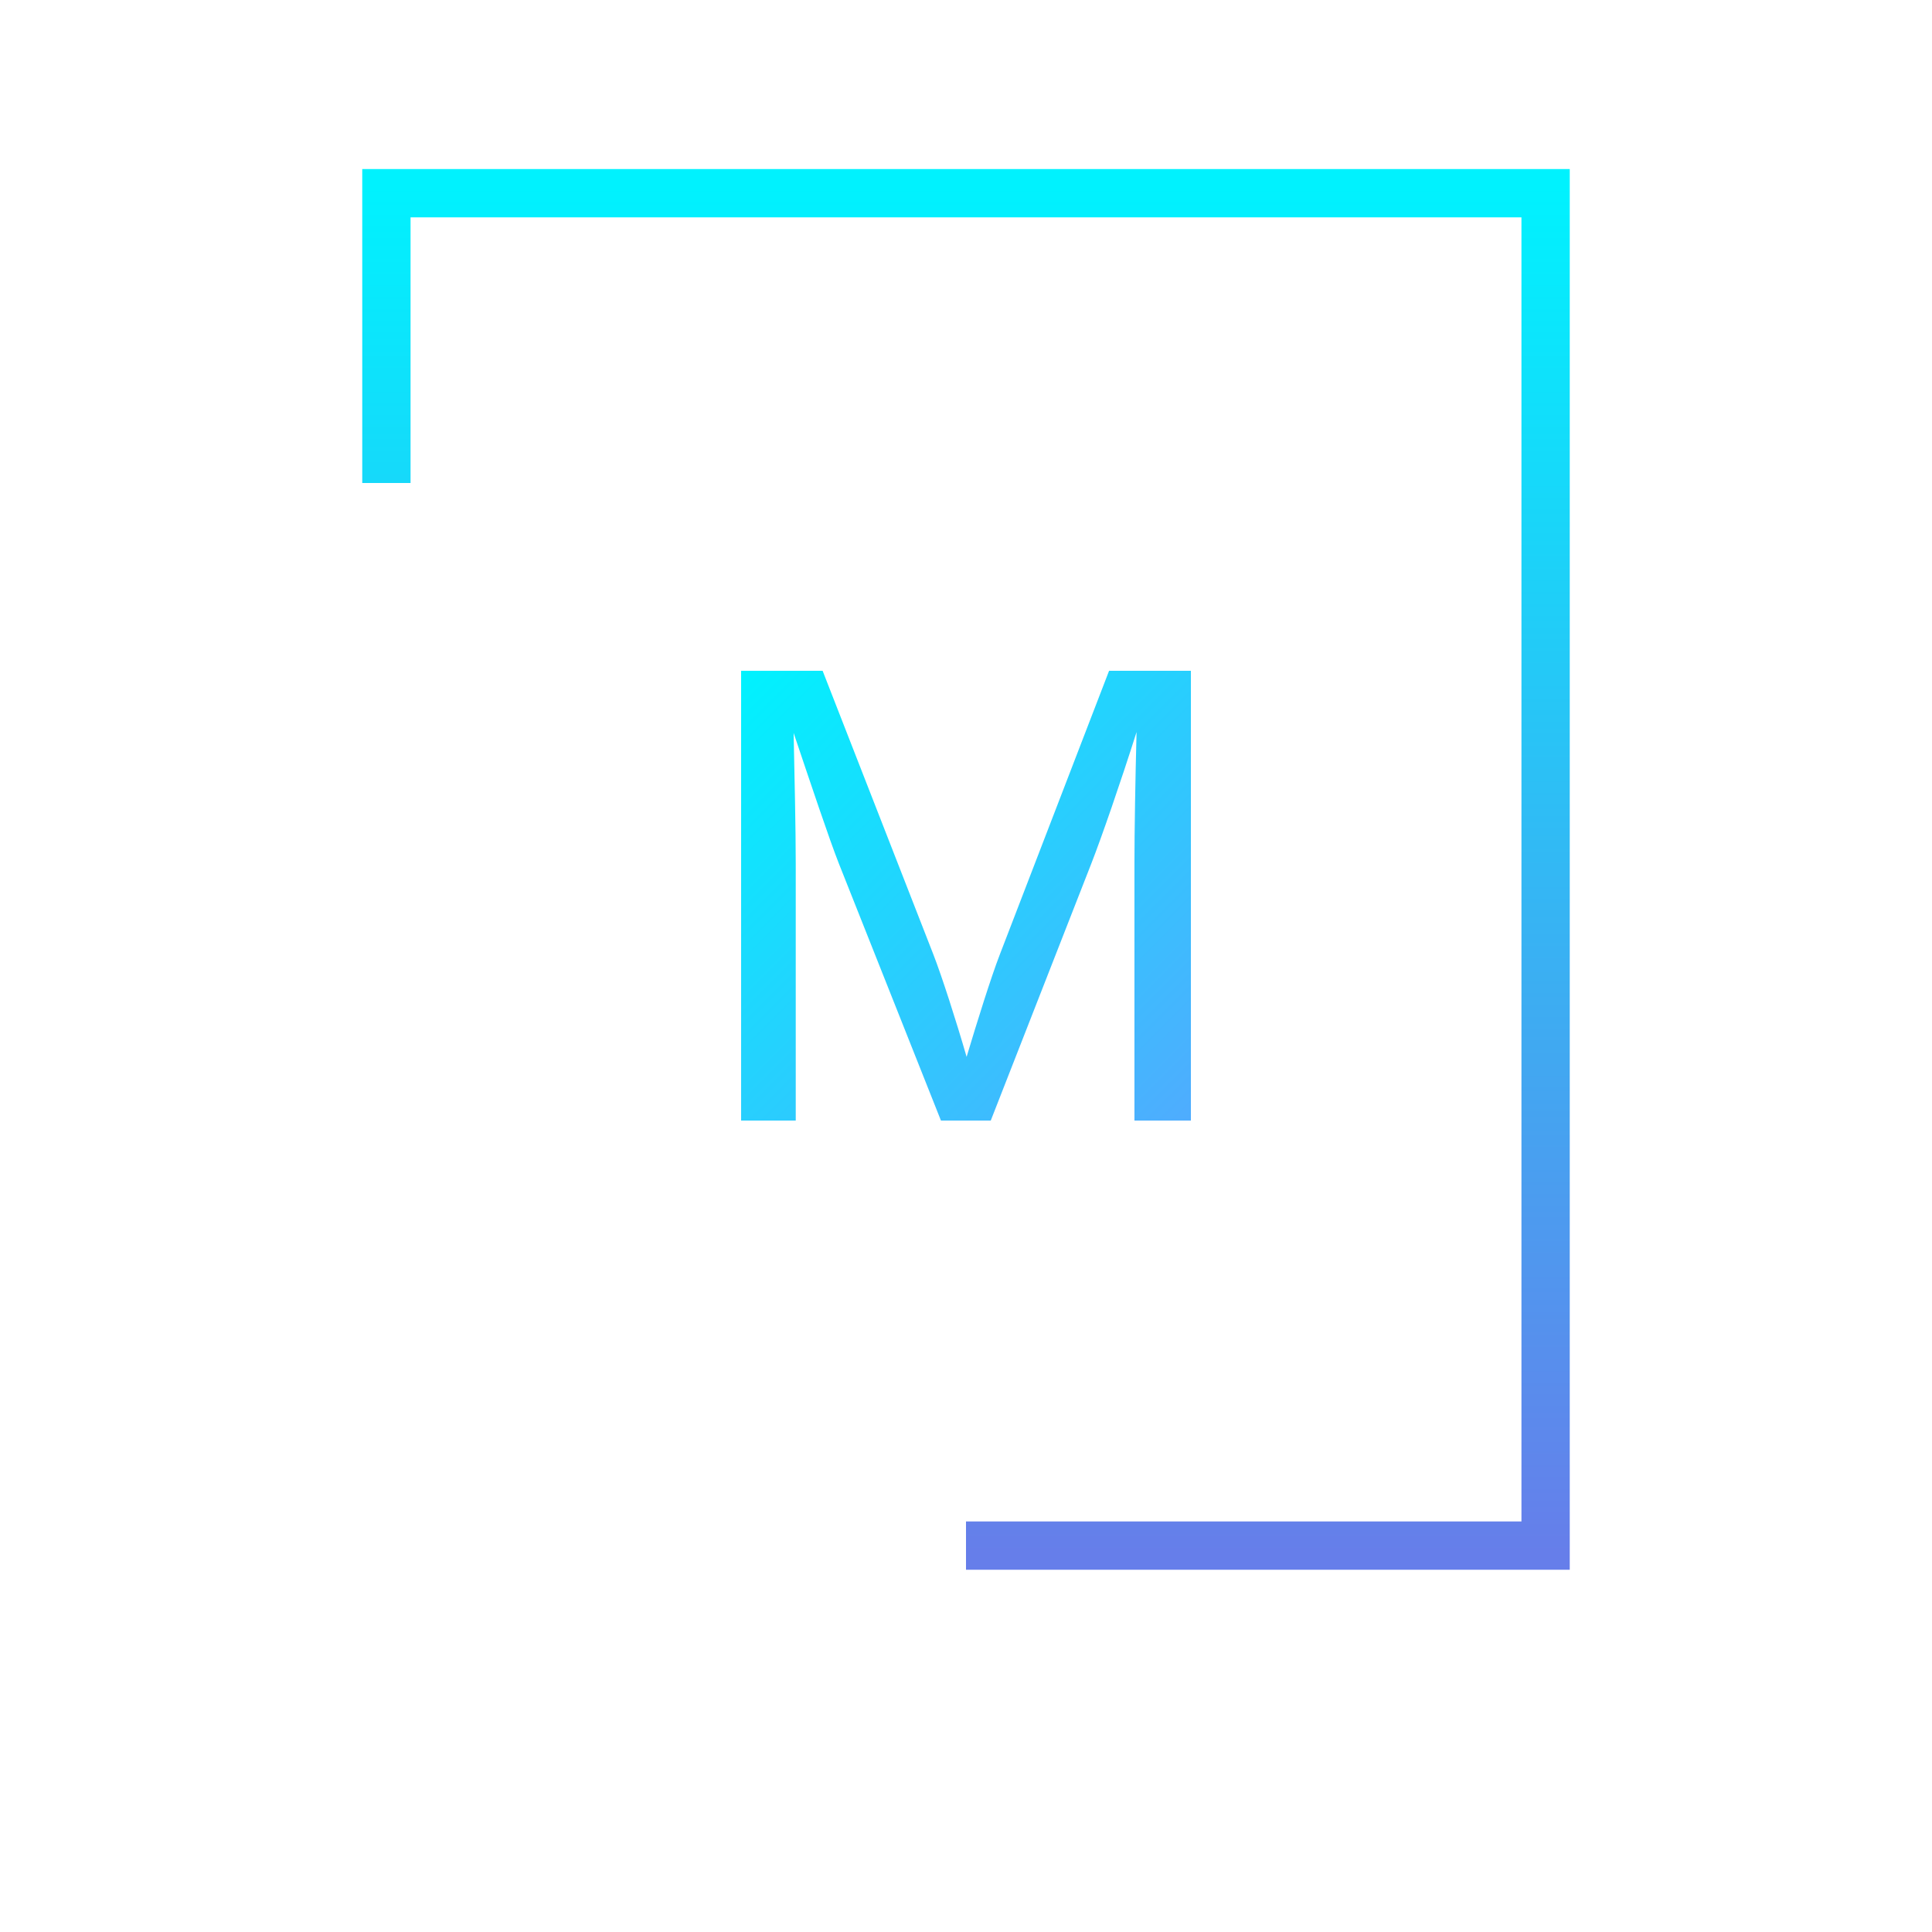
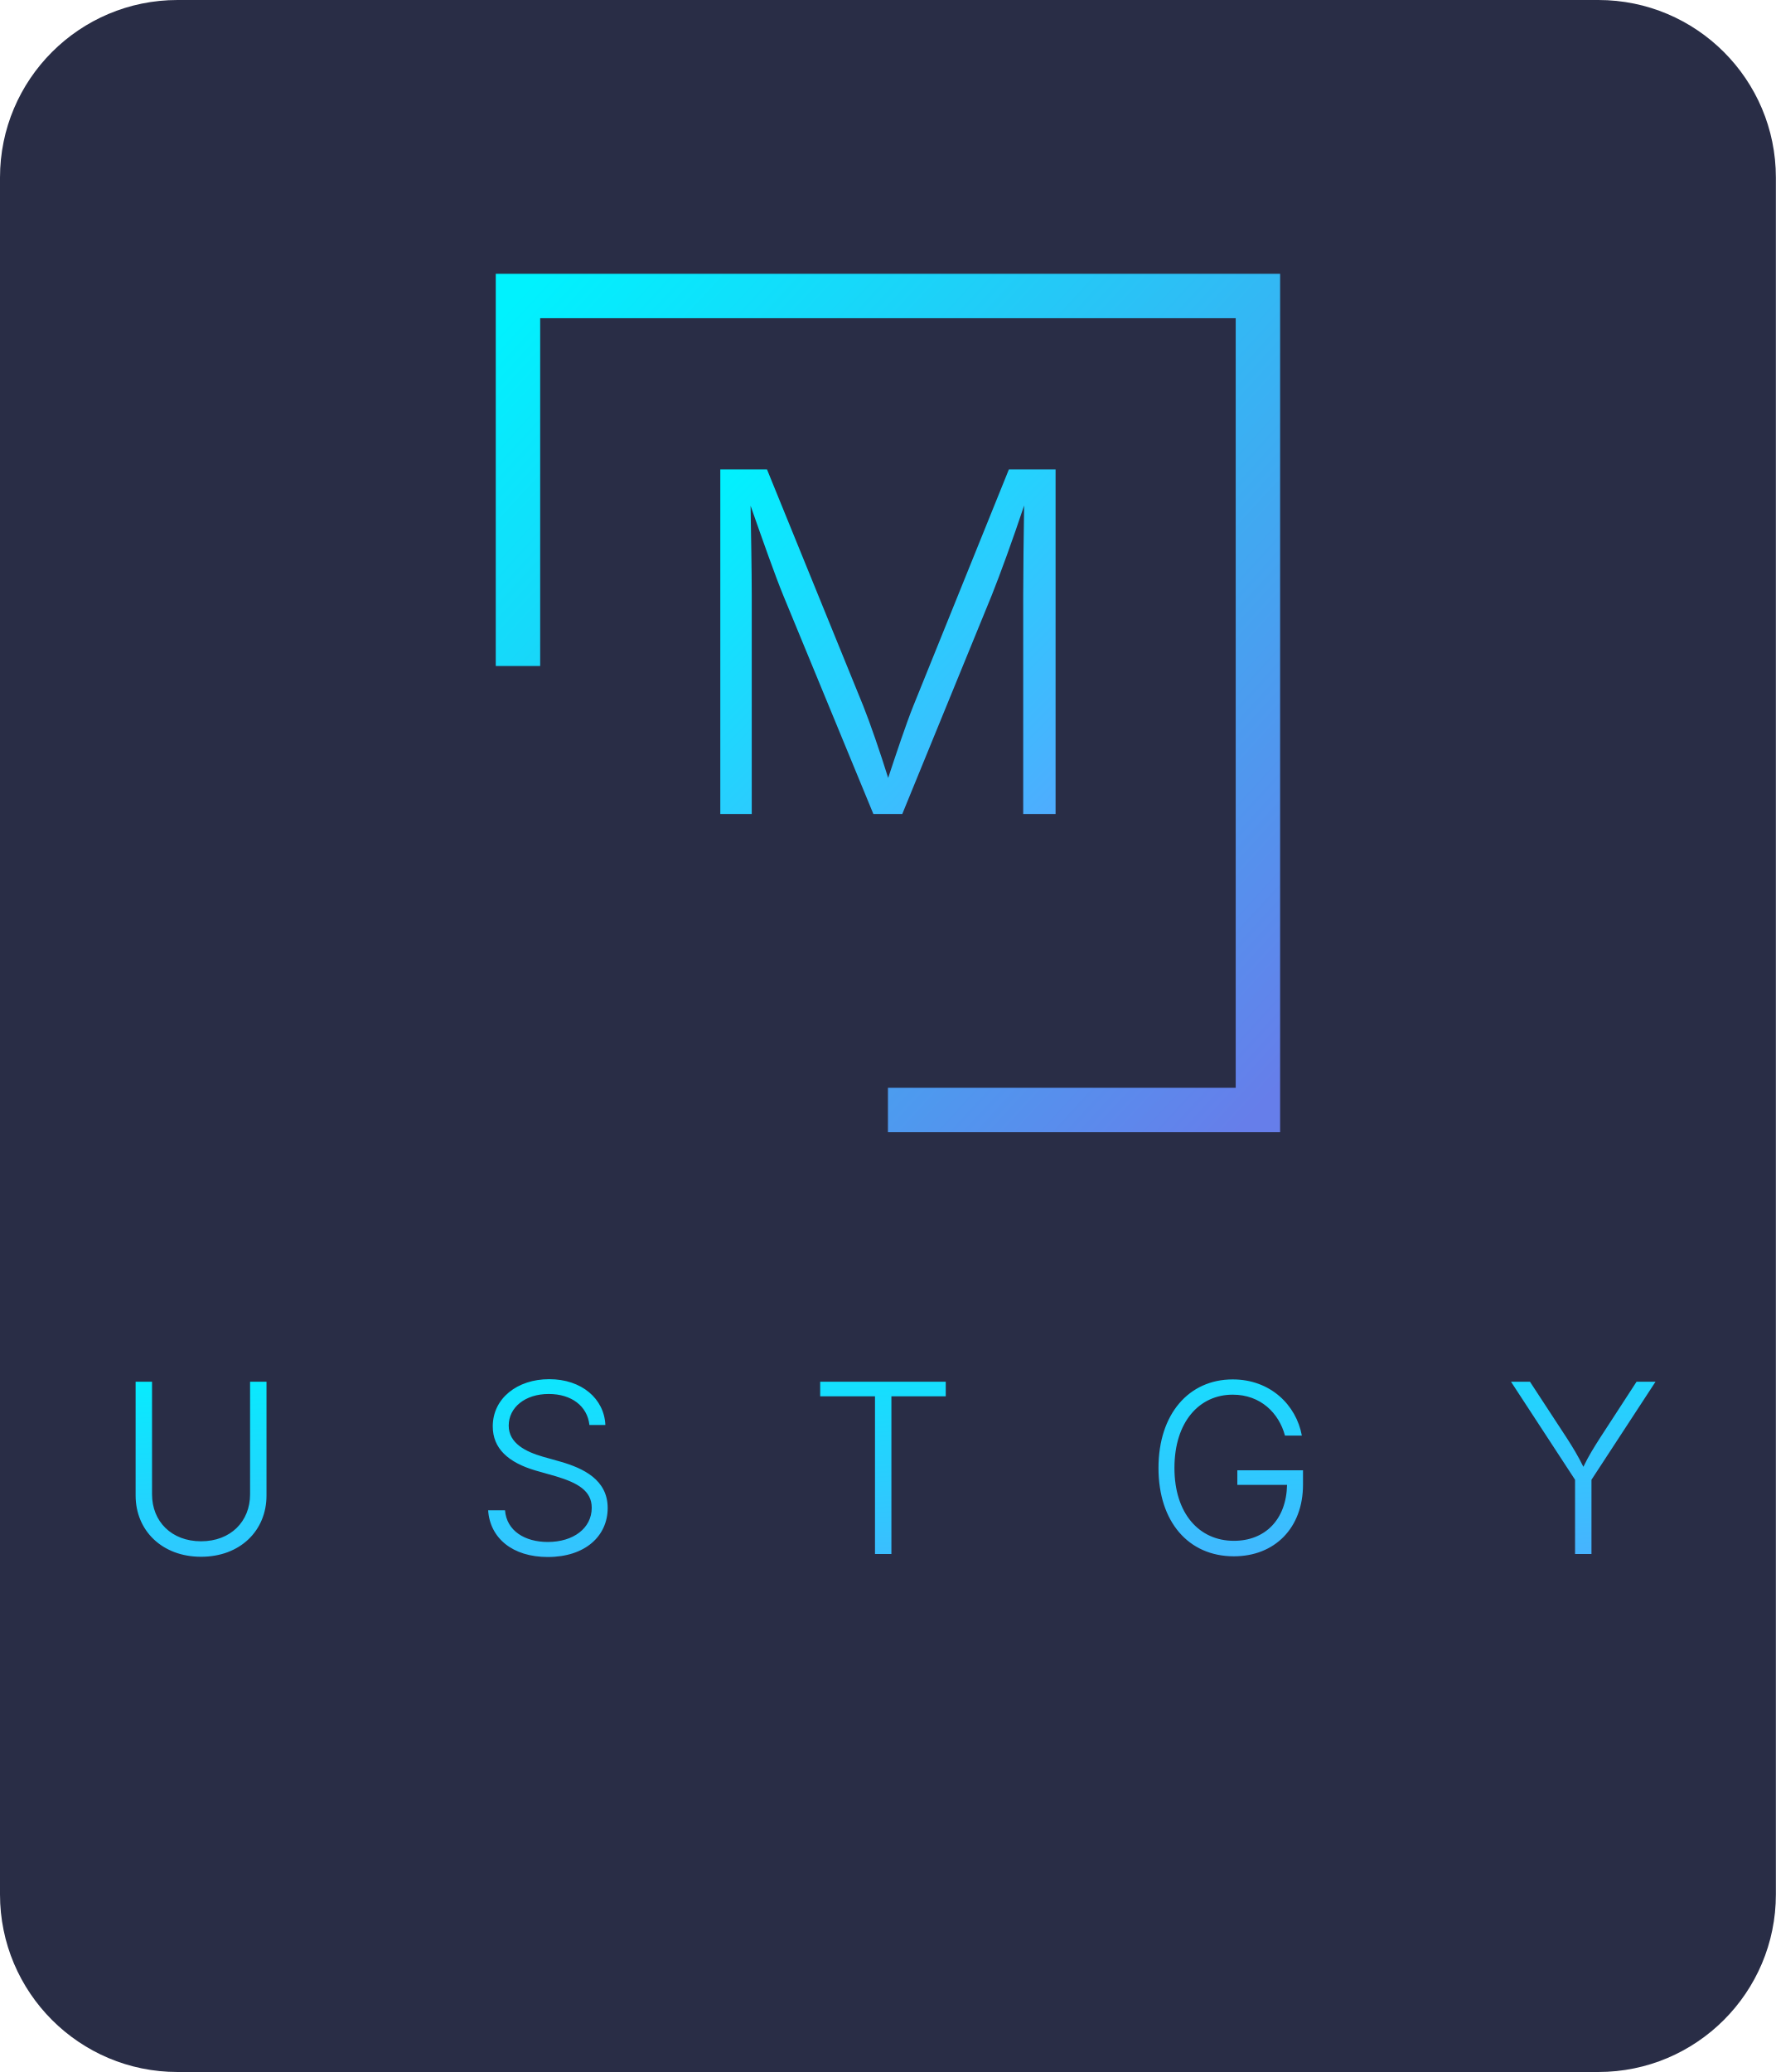
- <svg xmlns="http://www.w3.org/2000/svg" viewBox="0 0 100 100">
+ <svg xmlns="http://www.w3.org/2000/svg" viewBox="0 0 120 140">
  <defs>
    <linearGradient id="grad1" x1="0%" y1="0%" x2="100%" y2="100%">
      <stop offset="0%" stop-color="#00f2fe" />
      <stop offset="100%" stop-color="#4facfe" />
    </linearGradient>
-     <linearGradient id="grad2" x1="0%" y1="0%" x2="0%" y2="100%">
+     <linearGradient id="grad2" x1="0%" y1="0%" x2="100%" y2="100%">
      <stop offset="0%" stop-color="#00f2fe" />
      <stop offset="100%" stop-color="#667eea" />
    </linearGradient>
  </defs>
-   <path d="M 20 25 L 20 10 L 80 10 L 80 80 L 50 80" fill="none" stroke="url(#grad2)" stroke-width="2.5" />
-   <text x="50" y="58" font-family="'Inter', sans-serif" font-size="32" font-weight="400" fill="url(#grad1)" text-anchor="middle" letter-spacing="2">M</text>
+   <rect width="120" height="140" fill="#292D46" rx="12" />
+   <path d="M 35 45 L 35 20 L 85 20 L 85 75 L 60 75" fill="none" stroke="url(#grad2)" stroke-width="3" />
+   <text x="60" y="55" font-family="'Inter', sans-serif" font-size="32" font-weight="300" fill="url(#grad1)" text-anchor="middle">M</text>
+   <text x="60" y="105" font-family="'Inter', sans-serif" font-size="16" font-weight="300" fill="url(#grad1)" text-anchor="middle" letter-spacing="4">M U S T G Y M</text>
</svg>
